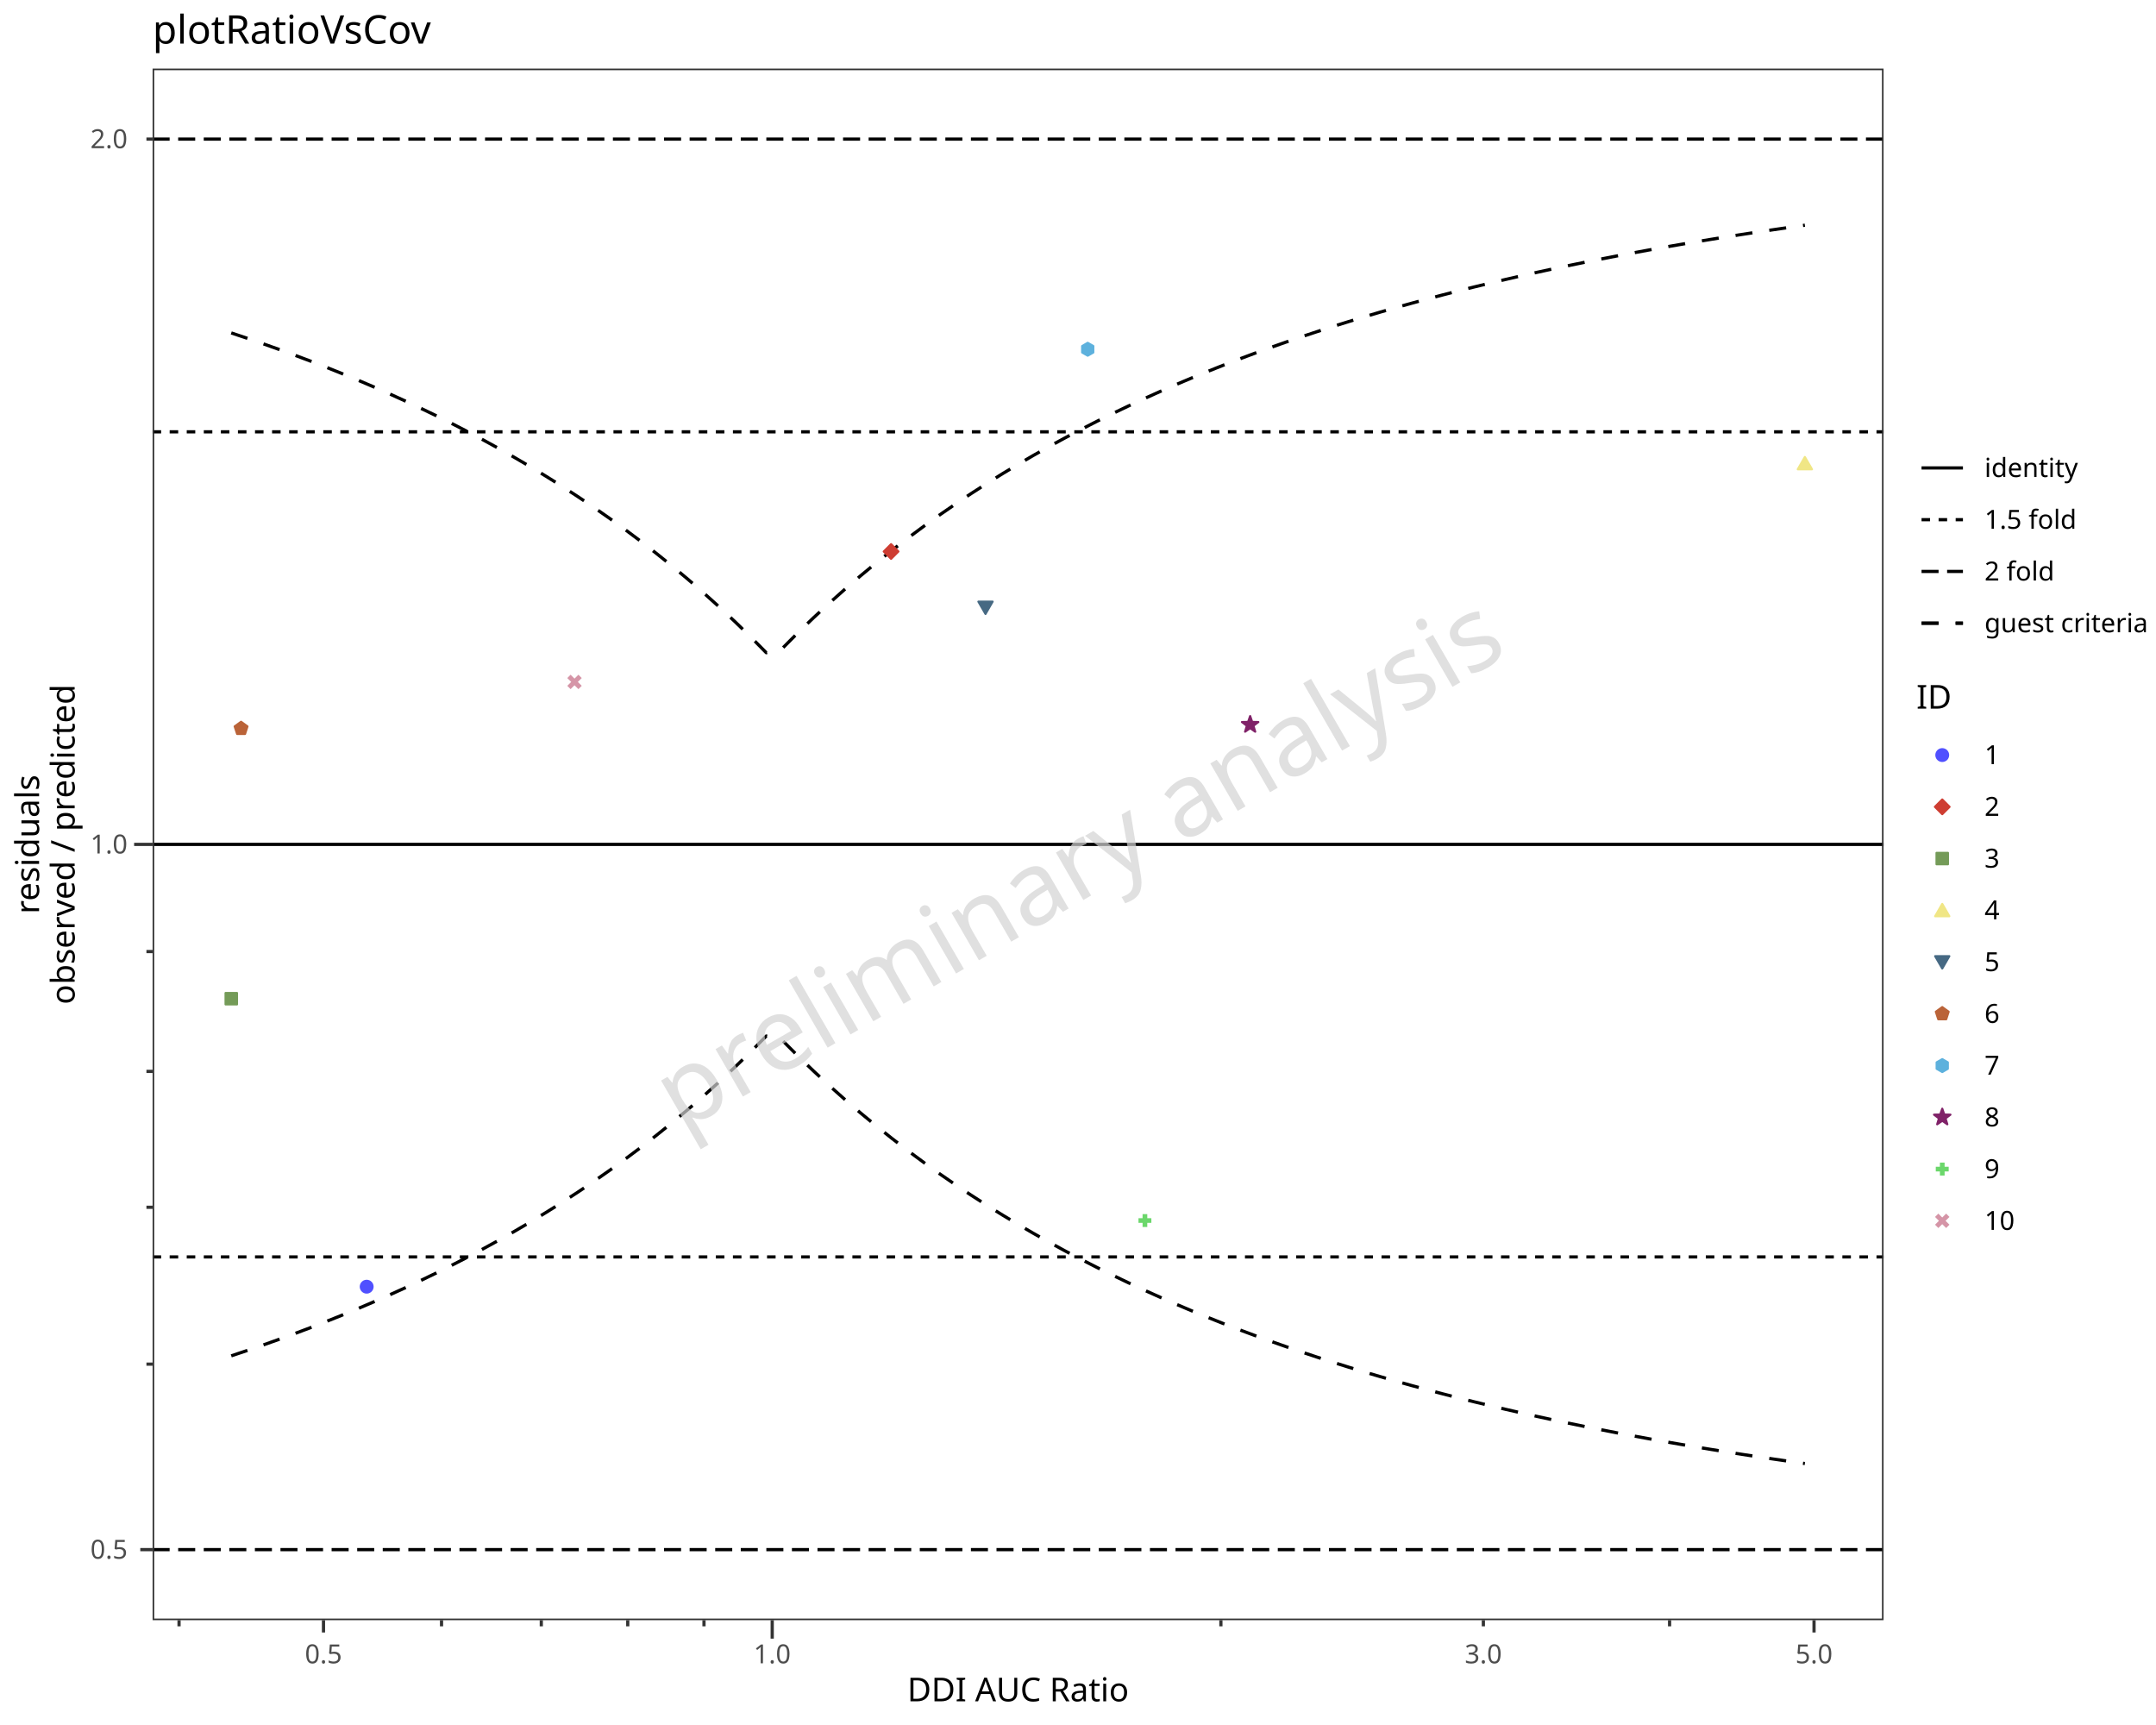
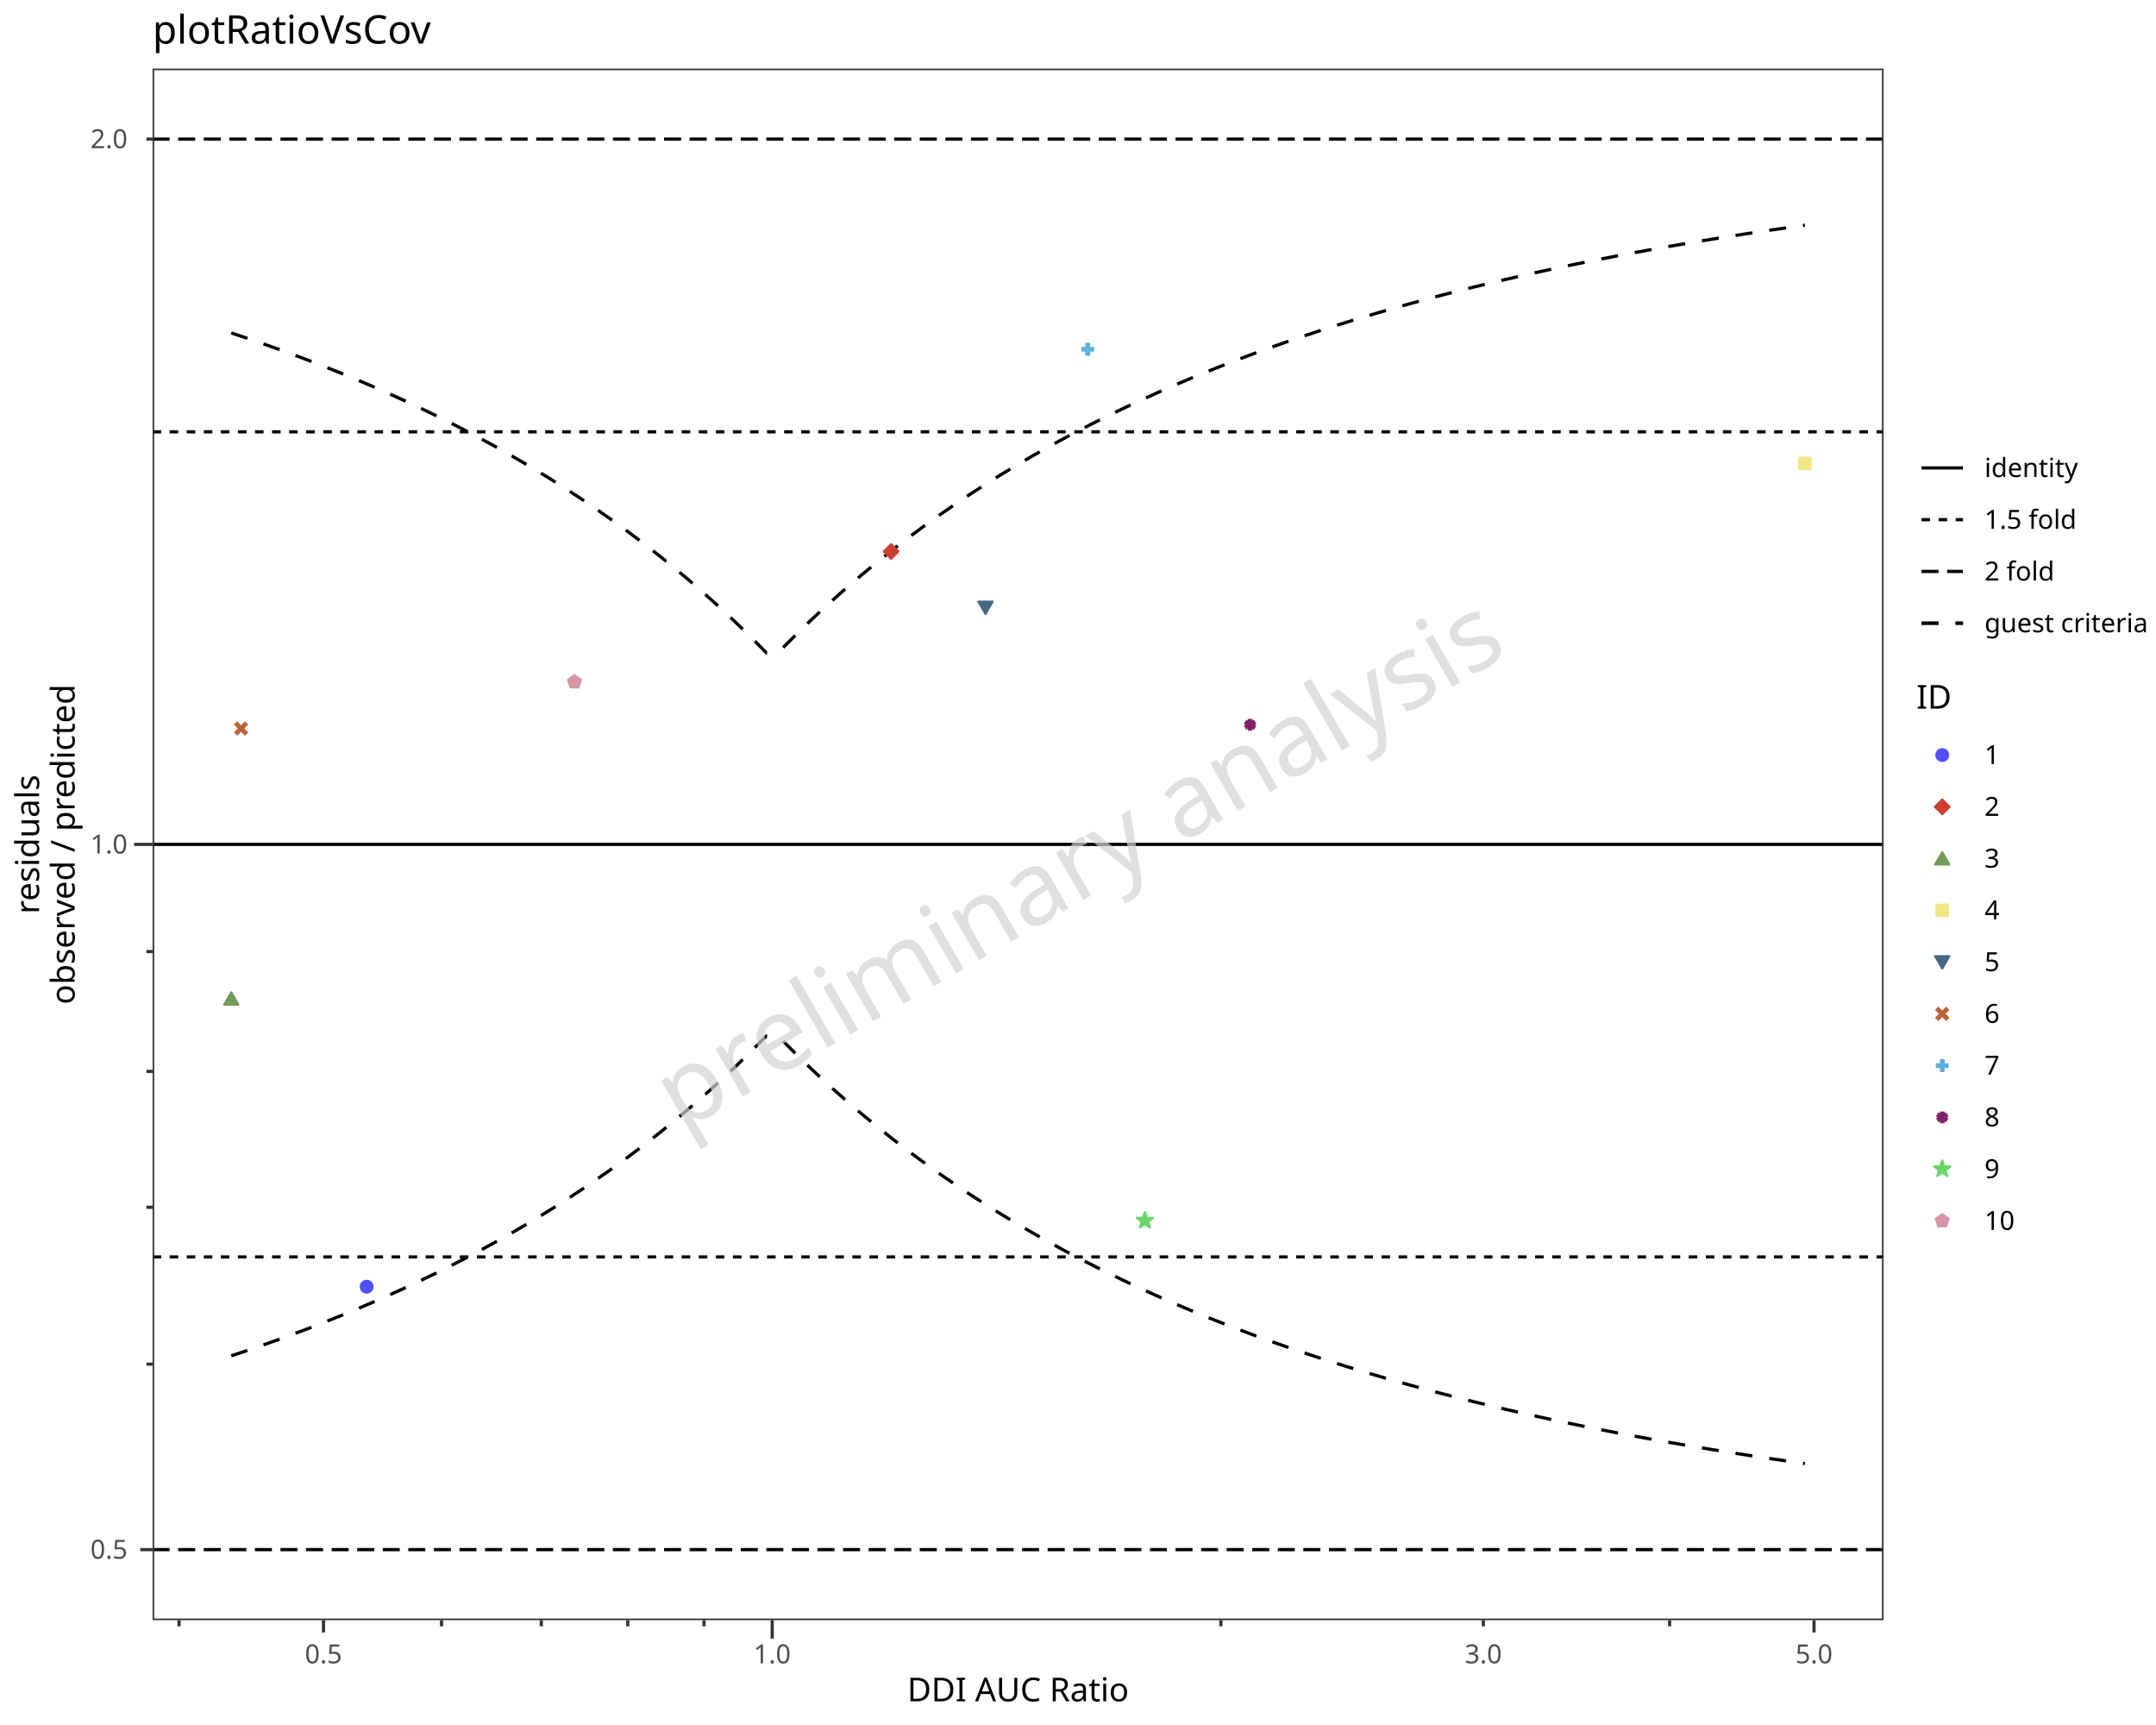
<svg xmlns="http://www.w3.org/2000/svg" class="svglite" data-engine-version="2.0" width="720.00pt" height="576.00pt" viewBox="0 0 720.00 576.00">
  <defs>
    <style type="text/css">
    .svglite line, .svglite polyline, .svglite polygon, .svglite path, .svglite rect, .svglite circle {
      fill: none;
      stroke: #000000;
      stroke-linecap: round;
      stroke-linejoin: round;
      stroke-miterlimit: 10.00;
    }
  </style>
  </defs>
  <rect width="100%" height="100%" style="stroke: none; fill: #FFFFFF;" />
  <defs>
    <clipPath id="cpMC4wMHw3MjAuMDB8MC4wMHw1NzYuMDA=">
      <rect x="0.00" y="0.00" width="720.00" height="576.00" />
    </clipPath>
  </defs>
  <g clip-path="url(#cpMC4wMHw3MjAuMDB8MC4wMHw1NzYuMDA=)">
    <rect x="0.00" y="0.00" width="720.00" height="576.00" style="stroke-width: 1.07; stroke: #FFFFFF; fill: #FFFFFF;" />
  </g>
  <defs>
    <clipPath id="cpNTAuOTZ8NjI5LjAyfDIyLjkwfDU0MC45OQ==">
      <rect x="50.96" y="22.90" width="578.06" height="518.09" />
    </clipPath>
  </defs>
  <g clip-path="url(#cpNTAuOTZ8NjI5LjAyfDIyLjkwfDU0MC45OQ==)">
    <rect x="50.96" y="22.90" width="578.06" height="518.09" style="stroke-width: 1.07; stroke: none; fill: #FFFFFF;" />
    <line x1="50.96" y1="281.95" x2="629.02" y2="281.95" style="stroke-width: 1.07; stroke-linecap: butt;" />
    <line x1="50.96" y1="144.19" x2="629.02" y2="144.19" style="stroke-width: 1.07; stroke-dasharray: 2.85,2.85; stroke-linecap: butt;" />
    <line x1="50.96" y1="419.70" x2="629.02" y2="419.70" style="stroke-width: 1.07; stroke-dasharray: 2.85,2.85; stroke-linecap: butt;" />
    <line x1="50.96" y1="46.45" x2="629.02" y2="46.45" style="stroke-width: 1.07; stroke-dasharray: 5.69,2.85; stroke-linecap: butt;" />
    <line x1="50.96" y1="517.44" x2="629.02" y2="517.44" style="stroke-width: 1.07; stroke-dasharray: 5.69,2.85; stroke-linecap: butt;" />
    <polyline points="77.23,452.73 82.49,450.97 87.74,449.16 93.00,447.29 98.25,445.37 103.51,443.39 108.76,441.34 114.02,439.24 119.27,437.07 124.53,434.83 129.78,432.52 135.04,430.14 140.29,427.68 145.55,425.14 150.80,422.52 156.06,419.82 161.31,417.02 166.57,414.13 171.82,411.15 177.08,408.06 182.33,404.87 187.59,401.57 192.84,398.16 198.10,394.63 203.35,390.96 208.61,387.17 213.86,383.24 219.12,379.17 224.37,374.94 229.63,370.56 234.88,366.01 240.14,361.28 245.39,356.37 250.65,351.26 255.90,345.94 261.16,347.29 266.41,352.55 271.67,357.61 276.92,362.48 282.18,367.16 287.43,371.67 292.69,376.01 297.95,380.20 303.20,384.24 308.46,388.13 313.71,391.89 318.97,395.52 324.22,399.02 329.48,402.41 334.73,405.68 339.99,408.84 345.24,411.90 350.50,414.86 355.75,417.73 361.01,420.50 366.26,423.18 371.52,425.78 376.77,428.30 382.03,430.74 387.28,433.10 392.54,435.39 397.79,437.62 403.05,439.77 408.30,441.86 413.56,443.89 418.81,445.85 424.07,447.76 429.32,449.61 434.58,451.41 439.83,453.16 445.09,454.85 450.34,456.50 455.60,458.10 460.85,459.65 466.11,461.16 471.36,462.63 476.62,464.05 481.87,465.44 487.13,466.79 492.38,468.10 497.64,469.37 502.89,470.61 508.15,471.81 513.40,472.98 518.66,474.12 523.91,475.23 529.17,476.31 534.42,477.36 539.68,478.38 544.93,479.37 550.19,480.33 555.44,481.28 560.70,482.19 565.96,483.08 571.21,483.95 576.47,484.79 581.72,485.62 586.98,486.42 592.23,487.19 597.49,487.95 602.74,488.69 " style="stroke-width: 1.07; stroke-dasharray: 5.69,5.69; stroke-linecap: butt;" />
    <polyline points="77.23,111.17 82.49,112.93 87.74,114.74 93.00,116.61 98.25,118.53 103.51,120.51 108.76,122.55 114.02,124.66 119.27,126.83 124.53,129.07 129.78,131.38 135.04,133.76 140.29,136.22 145.55,138.75 150.80,141.37 156.06,144.08 161.31,146.87 166.57,149.76 171.82,152.75 177.08,155.83 182.33,159.02 187.59,162.32 192.84,165.74 198.10,169.27 203.35,172.93 208.61,176.72 213.86,180.65 219.12,184.73 224.37,188.95 229.63,193.34 234.88,197.89 240.14,202.62 245.39,207.53 250.65,212.64 255.90,217.95 261.16,216.61 266.41,211.34 271.67,206.28 276.92,201.42 282.18,196.73 287.43,192.23 292.69,187.88 297.95,183.69 303.20,179.66 308.46,175.76 313.71,172.00 318.97,168.38 324.22,164.87 329.48,161.49 334.73,158.21 339.99,155.05 345.24,151.99 350.50,149.03 355.75,146.17 361.01,143.40 366.26,140.71 371.52,138.11 376.77,135.60 382.03,133.16 387.28,130.79 392.54,128.50 397.79,126.28 403.05,124.13 408.30,122.04 413.56,120.01 418.81,118.04 424.07,116.13 429.32,114.28 434.58,112.48 439.83,110.74 445.09,109.04 450.34,107.40 455.60,105.80 460.85,104.24 466.11,102.73 471.36,101.27 476.62,99.84 481.87,98.46 487.13,97.11 492.38,95.80 497.64,94.53 502.89,93.29 508.15,92.08 513.40,90.91 518.66,89.77 523.91,88.67 529.17,87.59 534.42,86.54 539.68,85.52 544.93,84.53 550.19,83.56 555.44,82.62 560.70,81.71 565.96,80.81 571.21,79.95 576.47,79.10 581.72,78.28 586.98,77.48 592.23,76.70 597.49,75.94 602.74,75.20 " style="stroke-width: 1.07; stroke-dasharray: 5.69,5.69; stroke-linecap: butt;" />
    <polygon points="124.41,429.64 124.40,429.45 124.37,429.26 124.32,429.07 124.26,428.89 124.18,428.72 124.08,428.55 123.96,428.40 123.83,428.25 123.69,428.13 123.54,428.01 123.37,427.91 123.20,427.83 123.02,427.77 122.83,427.72 122.64,427.69 122.45,427.68 122.26,427.69 122.07,427.72 121.88,427.77 121.70,427.83 121.53,427.91 121.36,428.01 121.21,428.13 121.07,428.25 120.94,428.40 120.82,428.55 120.73,428.72 120.64,428.89 120.58,429.07 120.53,429.26 120.50,429.45 120.49,429.64 120.50,429.83 120.53,430.02 120.58,430.21 120.64,430.39 120.73,430.56 120.82,430.72 120.94,430.88 121.07,431.02 121.21,431.15 121.36,431.26 121.53,431.36 121.70,431.44 121.88,431.51 122.07,431.56 122.26,431.58 122.45,431.59 122.64,431.58 122.83,431.56 123.02,431.51 123.20,431.44 123.37,431.36 123.54,431.26 123.69,431.15 123.83,431.02 123.96,430.88 124.08,430.72 124.18,430.56 124.26,430.39 124.32,430.21 124.37,430.02 124.40,429.83 " style="stroke-width: 0.71; stroke: #5050FF; fill: #5050FF;" />
    <polygon points="300.02,184.15 297.58,181.70 295.13,184.15 297.58,186.60 " style="stroke-width: 0.71; stroke: #CE3D32; fill: #CE3D32;" />
-     <polygon points="79.14,331.57 75.33,331.57 75.33,335.38 79.14,335.38 " style="stroke-width: 0.71; stroke: #749B58; fill: #749B58;" />
-     <polygon points="602.74,152.60 600.37,156.70 605.11,156.70 " style="stroke-width: 0.71; stroke: #F0E685; fill: #F0E685;" />
+     <polygon points="77.23,331.35 74.86,335.45 79.60,335.45 " style="stroke-width: 0.71; stroke: #749B58; fill: #749B58;" />
+     <polygon points="604.65,152.83 600.84,152.83 600.84,156.64 604.65,156.64 " style="stroke-width: 0.71; stroke: #F0E685; fill: #F0E685;" />
    <polygon points="329.11,205.00 331.48,200.89 326.74,200.89 " style="stroke-width: 0.71; stroke: #466983; fill: #466983;" />
-     <polygon points="80.51,241.01 78.37,242.56 79.19,245.07 81.83,245.07 82.64,242.56 " style="stroke-width: 0.71; stroke: #BA6338; fill: #BA6338;" />
-     <polygon points="363.25,114.47 361.39,115.55 361.39,117.70 363.25,118.77 365.11,117.70 365.11,115.55 " style="stroke-width: 0.71; stroke: #5DB1DD; fill: #5DB1DD;" />
-     <polygon points="417.49,239.11 416.81,241.06 414.75,241.10 416.39,242.34 415.80,244.32 417.49,243.14 419.18,244.32 418.58,242.34 420.22,241.10 418.16,241.06 " style="stroke-width: 0.71; stroke: #802268; fill: #802268;" />
-     <line x1="380.20" y1="407.55" x2="384.50" y2="407.55" style="stroke-width: 1.57; stroke: #6BD76B; stroke-linecap: butt;" />
-     <line x1="382.35" y1="409.70" x2="382.35" y2="405.40" style="stroke-width: 1.57; stroke: #6BD76B; stroke-linecap: butt;" />
-     <line x1="190.00" y1="229.56" x2="193.72" y2="225.85" style="stroke-width: 1.57; stroke: #D595A7; stroke-linecap: butt;" />
-     <line x1="190.00" y1="225.85" x2="193.72" y2="229.56" style="stroke-width: 1.57; stroke: #D595A7; stroke-linecap: butt;" />
+     <line x1="78.65" y1="245.11" x2="82.37" y2="241.40" style="stroke-width: 1.57; stroke: #BA6338; stroke-linecap: butt;" />
+     <line x1="78.65" y1="241.40" x2="82.37" y2="245.11" style="stroke-width: 1.57; stroke: #BA6338; stroke-linecap: butt;" />
+     <line x1="361.10" y1="116.62" x2="365.40" y2="116.62" style="stroke-width: 1.57; stroke: #5DB1DD; stroke-linecap: butt;" />
+     <line x1="363.25" y1="118.77" x2="363.25" y2="114.47" style="stroke-width: 1.57; stroke: #5DB1DD; stroke-linecap: butt;" />
+     <line x1="417.49" y1="243.95" x2="417.49" y2="240.03" style="stroke-width: 1.57; stroke: #802268; stroke-linecap: butt;" />
+     <line x1="419.18" y1="242.97" x2="415.79" y2="241.01" style="stroke-width: 1.57; stroke: #802268; stroke-linecap: butt;" />
+     <line x1="419.18" y1="241.01" x2="415.79" y2="242.97" style="stroke-width: 1.57; stroke: #802268; stroke-linecap: butt;" />
+     <polygon points="382.35,404.67 381.67,406.62 379.61,406.66 381.25,407.90 380.66,409.88 382.35,408.70 384.04,409.88 383.44,407.90 385.08,406.66 383.02,406.62 " style="stroke-width: 0.71; stroke: #6BD76B; fill: #6BD76B;" />
+     <polygon points="191.86,225.46 189.72,227.01 190.54,229.52 193.18,229.52 193.99,227.01 " style="stroke-width: 0.71; stroke: #D595A7; fill: #D595A7;" />
    <rect x="50.96" y="22.90" width="578.06" height="518.09" style="stroke-width: 1.07; stroke: #333333;" />
  </g>
  <g clip-path="url(#cpMC4wMHw3MjAuMDB8MC4wMHw1NzYuMDA=)">
    <text x="42.60" y="520.47" text-anchor="end" style="font-size: 8.80px; fill: #4D4D4D; font-family: sans;" textLength="12.23px" lengthAdjust="spacingAndGlyphs">0.5</text>
    <text x="42.60" y="284.98" text-anchor="end" style="font-size: 8.80px; fill: #4D4D4D; font-family: sans;" textLength="12.23px" lengthAdjust="spacingAndGlyphs">1.0</text>
    <text x="42.60" y="49.48" text-anchor="end" style="font-size: 8.80px; fill: #4D4D4D; font-family: sans;" textLength="12.23px" lengthAdjust="spacingAndGlyphs">2.0</text>
    <polyline points="44.79,281.95 50.96,281.95 " style="stroke-width: 1.07; stroke: #333333; stroke-linecap: butt;" />
    <polyline points="46.85,517.44 50.96,517.44 " style="stroke-width: 1.07; stroke: #333333; stroke-linecap: butt;" />
    <polyline points="48.90,455.50 50.96,455.50 " style="stroke-width: 1.07; stroke: #333333; stroke-linecap: butt;" />
    <polyline points="48.90,403.13 50.96,403.13 " style="stroke-width: 1.07; stroke: #333333; stroke-linecap: butt;" />
    <polyline points="48.90,357.76 50.96,357.76 " style="stroke-width: 1.07; stroke: #333333; stroke-linecap: butt;" />
    <polyline points="48.90,317.74 50.96,317.74 " style="stroke-width: 1.07; stroke: #333333; stroke-linecap: butt;" />
    <polyline points="48.90,46.45 50.96,46.45 " style="stroke-width: 1.07; stroke: #333333; stroke-linecap: butt;" />
    <polyline points="257.88,547.16 257.88,540.99 " style="stroke-width: 1.07; stroke: #333333; stroke-linecap: butt;" />
    <polyline points="108.03,545.10 108.03,540.99 " style="stroke-width: 1.07; stroke: #333333; stroke-linecap: butt;" />
    <polyline points="605.80,545.10 605.80,540.99 " style="stroke-width: 1.07; stroke: #333333; stroke-linecap: butt;" />
    <polyline points="59.79,543.05 59.79,540.99 " style="stroke-width: 1.07; stroke: #333333; stroke-linecap: butt;" />
    <polyline points="147.45,543.05 147.45,540.99 " style="stroke-width: 1.07; stroke: #333333; stroke-linecap: butt;" />
    <polyline points="180.77,543.05 180.77,540.99 " style="stroke-width: 1.07; stroke: #333333; stroke-linecap: butt;" />
    <polyline points="209.64,543.05 209.64,540.99 " style="stroke-width: 1.07; stroke: #333333; stroke-linecap: butt;" />
    <polyline points="235.10,543.05 235.10,540.99 " style="stroke-width: 1.07; stroke: #333333; stroke-linecap: butt;" />
    <polyline points="407.72,543.05 407.72,540.99 " style="stroke-width: 1.07; stroke: #333333; stroke-linecap: butt;" />
    <polyline points="495.37,543.05 495.37,540.99 " style="stroke-width: 1.07; stroke: #333333; stroke-linecap: butt;" />
    <polyline points="557.56,543.05 557.56,540.99 " style="stroke-width: 1.07; stroke: #333333; stroke-linecap: butt;" />
    <text x="108.03" y="555.40" text-anchor="middle" style="font-size: 8.80px; fill: #4D4D4D; font-family: sans;" textLength="12.23px" lengthAdjust="spacingAndGlyphs">0.5</text>
    <text x="257.88" y="555.40" text-anchor="middle" style="font-size: 8.80px; fill: #4D4D4D; font-family: sans;" textLength="12.23px" lengthAdjust="spacingAndGlyphs">1.0</text>
    <text x="495.37" y="555.40" text-anchor="middle" style="font-size: 8.80px; fill: #4D4D4D; font-family: sans;" textLength="12.23px" lengthAdjust="spacingAndGlyphs">3.0</text>
    <text x="605.80" y="555.40" text-anchor="middle" style="font-size: 8.80px; fill: #4D4D4D; font-family: sans;" textLength="12.23px" lengthAdjust="spacingAndGlyphs">5.0</text>
    <text x="339.99" y="568.10" text-anchor="middle" style="font-size: 11.00px; font-family: sans;" textLength="73.97px" lengthAdjust="spacingAndGlyphs">DDI AUC Ratio</text>
    <text transform="translate(13.05,281.95) rotate(-90)" text-anchor="middle" style="font-size: 11.00px; font-family: sans;" textLength="44.03px" lengthAdjust="spacingAndGlyphs">residuals</text>
    <text transform="translate(24.93,281.95) rotate(-90)" text-anchor="middle" style="font-size: 11.00px; font-family: sans;" textLength="99.69px" lengthAdjust="spacingAndGlyphs">observed / predicted</text>
    <rect x="639.98" y="147.61" width="74.55" height="69.12" style="stroke-width: 1.07; stroke: none; fill: #FFFFFF;" />
    <rect x="639.98" y="147.61" width="17.28" height="17.28" style="stroke-width: 1.07; stroke: none; fill: #FFFFFF;" />
    <line x1="641.70" y1="156.25" x2="655.53" y2="156.25" style="stroke-width: 1.07; stroke-linecap: butt;" />
    <rect x="639.98" y="164.89" width="17.28" height="17.28" style="stroke-width: 1.07; stroke: none; fill: #FFFFFF;" />
    <line x1="641.70" y1="173.53" x2="655.53" y2="173.53" style="stroke-width: 1.07; stroke-dasharray: 2.85,2.85; stroke-linecap: butt;" />
    <rect x="639.98" y="182.17" width="17.28" height="17.28" style="stroke-width: 1.07; stroke: none; fill: #FFFFFF;" />
    <line x1="641.70" y1="190.81" x2="655.53" y2="190.81" style="stroke-width: 1.07; stroke-dasharray: 5.69,2.85; stroke-linecap: butt;" />
    <rect x="639.98" y="199.45" width="17.28" height="17.28" style="stroke-width: 1.07; stroke: none; fill: #FFFFFF;" />
    <line x1="641.70" y1="208.09" x2="655.53" y2="208.09" style="stroke-width: 1.07; stroke-dasharray: 5.69,5.69; stroke-linecap: butt;" />
    <line x1="641.70" y1="208.09" x2="655.53" y2="208.09" style="stroke-width: 1.07; stroke-dasharray: 5.69,5.69; stroke-linecap: butt;" />
    <text x="662.73" y="159.28" style="font-size: 8.80px; font-family: sans;" textLength="27.88px" lengthAdjust="spacingAndGlyphs">identity</text>
    <text x="662.73" y="176.56" style="font-size: 8.80px; font-family: sans;" textLength="28.87px" lengthAdjust="spacingAndGlyphs">1.5 fold</text>
    <text x="662.73" y="193.84" style="font-size: 8.80px; font-family: sans;" textLength="21.53px" lengthAdjust="spacingAndGlyphs">2 fold</text>
    <text x="662.73" y="211.12" style="font-size: 8.80px; font-family: sans;" textLength="50.38px" lengthAdjust="spacingAndGlyphs">guest criteria</text>
    <rect x="639.98" y="227.69" width="32.77" height="188.60" style="stroke-width: 1.07; stroke: none; fill: #FFFFFF;" />
    <text x="639.98" y="236.63" style="font-size: 11.00px; font-family: sans;" textLength="11.00px" lengthAdjust="spacingAndGlyphs">ID</text>
    <rect x="639.98" y="243.49" width="17.28" height="17.28" style="stroke-width: 1.07; stroke: none; fill: #FFFFFF;" />
    <polygon points="650.57,252.13 650.56,251.93 650.53,251.74 650.49,251.56 650.42,251.38 650.34,251.20 650.24,251.04 650.13,250.89 650.00,250.74 649.86,250.61 649.70,250.50 649.54,250.40 649.36,250.32 649.18,250.25 649.00,250.21 648.81,250.18 648.62,250.17 648.42,250.18 648.23,250.21 648.05,250.25 647.87,250.32 647.69,250.40 647.53,250.50 647.37,250.61 647.23,250.74 647.10,250.89 646.99,251.04 646.89,251.20 646.81,251.38 646.74,251.56 646.70,251.74 646.67,251.93 646.66,252.13 646.67,252.32 646.70,252.51 646.74,252.69 646.81,252.87 646.89,253.05 646.99,253.21 647.10,253.37 647.23,253.51 647.37,253.64 647.53,253.75 647.69,253.85 647.87,253.93 648.05,254.00 648.23,254.04 648.42,254.07 648.62,254.08 648.81,254.07 649.00,254.04 649.18,254.00 649.36,253.93 649.54,253.85 649.70,253.75 649.86,253.64 650.00,253.51 650.13,253.37 650.24,253.21 650.34,253.05 650.42,252.87 650.49,252.69 650.53,252.51 650.56,252.32 " style="stroke-width: 0.71; stroke: #5050FF; fill: #5050FF;" />
    <rect x="639.98" y="260.77" width="17.28" height="17.28" style="stroke-width: 1.07; stroke: none; fill: #FFFFFF;" />
    <polygon points="651.06,269.41 648.62,266.96 646.17,269.41 648.62,271.86 " style="stroke-width: 0.71; stroke: #CE3D32; fill: #CE3D32;" />
    <rect x="639.98" y="278.05" width="17.28" height="17.28" style="stroke-width: 1.07; stroke: none; fill: #FFFFFF;" />
-     <polygon points="650.52,284.78 646.71,284.78 646.71,288.59 650.52,288.59 " style="stroke-width: 0.71; stroke: #749B58; fill: #749B58;" />
+     <polygon points="648.62,284.55 646.25,288.66 650.98,288.66 " style="stroke-width: 0.71; stroke: #749B58; fill: #749B58;" />
    <rect x="639.98" y="295.33" width="17.28" height="17.28" style="stroke-width: 1.07; stroke: none; fill: #FFFFFF;" />
-     <polygon points="648.62,301.83 646.25,305.94 650.98,305.94 " style="stroke-width: 0.71; stroke: #F0E685; fill: #F0E685;" />
+     <polygon points="650.52,302.06 646.71,302.06 646.71,305.87 650.52,305.87 " style="stroke-width: 0.71; stroke: #F0E685; fill: #F0E685;" />
    <rect x="639.98" y="312.61" width="17.28" height="17.28" style="stroke-width: 1.07; stroke: none; fill: #FFFFFF;" />
    <polygon points="648.62,323.38 650.98,319.28 646.25,319.28 " style="stroke-width: 0.71; stroke: #466983; fill: #466983;" />
    <rect x="639.98" y="329.89" width="17.28" height="17.28" style="stroke-width: 1.07; stroke: none; fill: #FFFFFF;" />
-     <polygon points="648.62,336.28 646.48,337.83 647.29,340.34 649.94,340.34 650.75,337.83 " style="stroke-width: 0.71; stroke: #BA6338; fill: #BA6338;" />
+     <line x1="646.76" y1="340.38" x2="650.47" y2="336.67" style="stroke-width: 1.57; stroke: #BA6338; stroke-linecap: butt;" />
+     <line x1="646.76" y1="336.67" x2="650.47" y2="340.38" style="stroke-width: 1.57; stroke: #BA6338; stroke-linecap: butt;" />
    <rect x="639.98" y="347.17" width="17.28" height="17.28" style="stroke-width: 1.07; stroke: none; fill: #FFFFFF;" />
-     <polygon points="648.62,353.66 646.75,354.73 646.75,356.88 648.62,357.96 650.48,356.88 650.48,354.73 " style="stroke-width: 0.71; stroke: #5DB1DD; fill: #5DB1DD;" />
+     <line x1="646.46" y1="355.81" x2="650.77" y2="355.81" style="stroke-width: 1.57; stroke: #5DB1DD; stroke-linecap: butt;" />
+     <line x1="648.62" y1="357.96" x2="648.62" y2="353.65" style="stroke-width: 1.57; stroke: #5DB1DD; stroke-linecap: butt;" />
    <rect x="639.98" y="364.45" width="17.28" height="17.28" style="stroke-width: 1.07; stroke: none; fill: #FFFFFF;" />
-     <polygon points="648.62,370.21 647.94,372.16 645.88,372.20 647.52,373.44 646.93,375.41 648.62,374.24 650.31,375.41 649.71,373.44 651.35,372.20 649.29,372.16 " style="stroke-width: 0.71; stroke: #802268; fill: #802268;" />
+     <line x1="648.62" y1="375.04" x2="648.62" y2="371.13" style="stroke-width: 1.57; stroke: #802268; stroke-linecap: butt;" />
+     <line x1="650.31" y1="374.06" x2="646.92" y2="372.11" style="stroke-width: 1.57; stroke: #802268; stroke-linecap: butt;" />
+     <line x1="650.31" y1="372.11" x2="646.92" y2="374.06" style="stroke-width: 1.57; stroke: #802268; stroke-linecap: butt;" />
    <rect x="639.98" y="381.73" width="17.28" height="17.28" style="stroke-width: 1.07; stroke: none; fill: #FFFFFF;" />
-     <line x1="646.46" y1="390.37" x2="650.77" y2="390.37" style="stroke-width: 1.57; stroke: #6BD76B; stroke-linecap: butt;" />
-     <line x1="648.62" y1="392.52" x2="648.62" y2="388.21" style="stroke-width: 1.57; stroke: #6BD76B; stroke-linecap: butt;" />
+     <polygon points="648.62,387.49 647.94,389.44 645.88,389.48 647.52,390.72 646.93,392.69 648.62,391.52 650.31,392.69 649.71,390.72 651.35,389.48 649.29,389.44 " style="stroke-width: 0.71; stroke: #6BD76B; fill: #6BD76B;" />
    <rect x="639.98" y="399.01" width="17.28" height="17.28" style="stroke-width: 1.07; stroke: none; fill: #FFFFFF;" />
-     <line x1="646.76" y1="409.50" x2="650.47" y2="405.79" style="stroke-width: 1.57; stroke: #D595A7; stroke-linecap: butt;" />
-     <line x1="646.76" y1="405.79" x2="650.47" y2="409.50" style="stroke-width: 1.57; stroke: #D595A7; stroke-linecap: butt;" />
+     <polygon points="648.62,405.40 646.48,406.95 647.29,409.46 649.94,409.46 650.75,406.95 " style="stroke-width: 0.71; stroke: #D595A7; fill: #D595A7;" />
    <text x="662.73" y="255.15" style="font-size: 8.80px; font-family: sans;" textLength="4.89px" lengthAdjust="spacingAndGlyphs">1</text>
    <text x="662.73" y="272.43" style="font-size: 8.80px; font-family: sans;" textLength="4.89px" lengthAdjust="spacingAndGlyphs">2</text>
    <text x="662.73" y="289.71" style="font-size: 8.80px; font-family: sans;" textLength="4.89px" lengthAdjust="spacingAndGlyphs">3</text>
    <text x="662.73" y="306.99" style="font-size: 8.80px; font-family: sans;" textLength="4.89px" lengthAdjust="spacingAndGlyphs">4</text>
    <text x="662.73" y="324.27" style="font-size: 8.80px; font-family: sans;" textLength="4.89px" lengthAdjust="spacingAndGlyphs">5</text>
    <text x="662.73" y="341.55" style="font-size: 8.80px; font-family: sans;" textLength="4.89px" lengthAdjust="spacingAndGlyphs">6</text>
    <text x="662.73" y="358.83" style="font-size: 8.80px; font-family: sans;" textLength="4.89px" lengthAdjust="spacingAndGlyphs">7</text>
    <text x="662.73" y="376.11" style="font-size: 8.80px; font-family: sans;" textLength="4.89px" lengthAdjust="spacingAndGlyphs">8</text>
    <text x="662.73" y="393.39" style="font-size: 8.80px; font-family: sans;" textLength="4.89px" lengthAdjust="spacingAndGlyphs">9</text>
    <text x="662.73" y="410.67" style="font-size: 8.80px; font-family: sans;" textLength="9.79px" lengthAdjust="spacingAndGlyphs">10</text>
    <text x="50.96" y="14.56" style="font-size: 13.20px; font-family: sans;" textLength="90.99px" lengthAdjust="spacingAndGlyphs">plotRatioVsCov</text>
    <text transform="translate(365.87,298.17) rotate(-30)" text-anchor="middle" style="font-size: 34.14px; fill: #D3D3D3; fill-opacity: 0.70; font-family: sans;" textLength="299.85px" lengthAdjust="spacingAndGlyphs">preliminary analysis</text>
  </g>
</svg>
